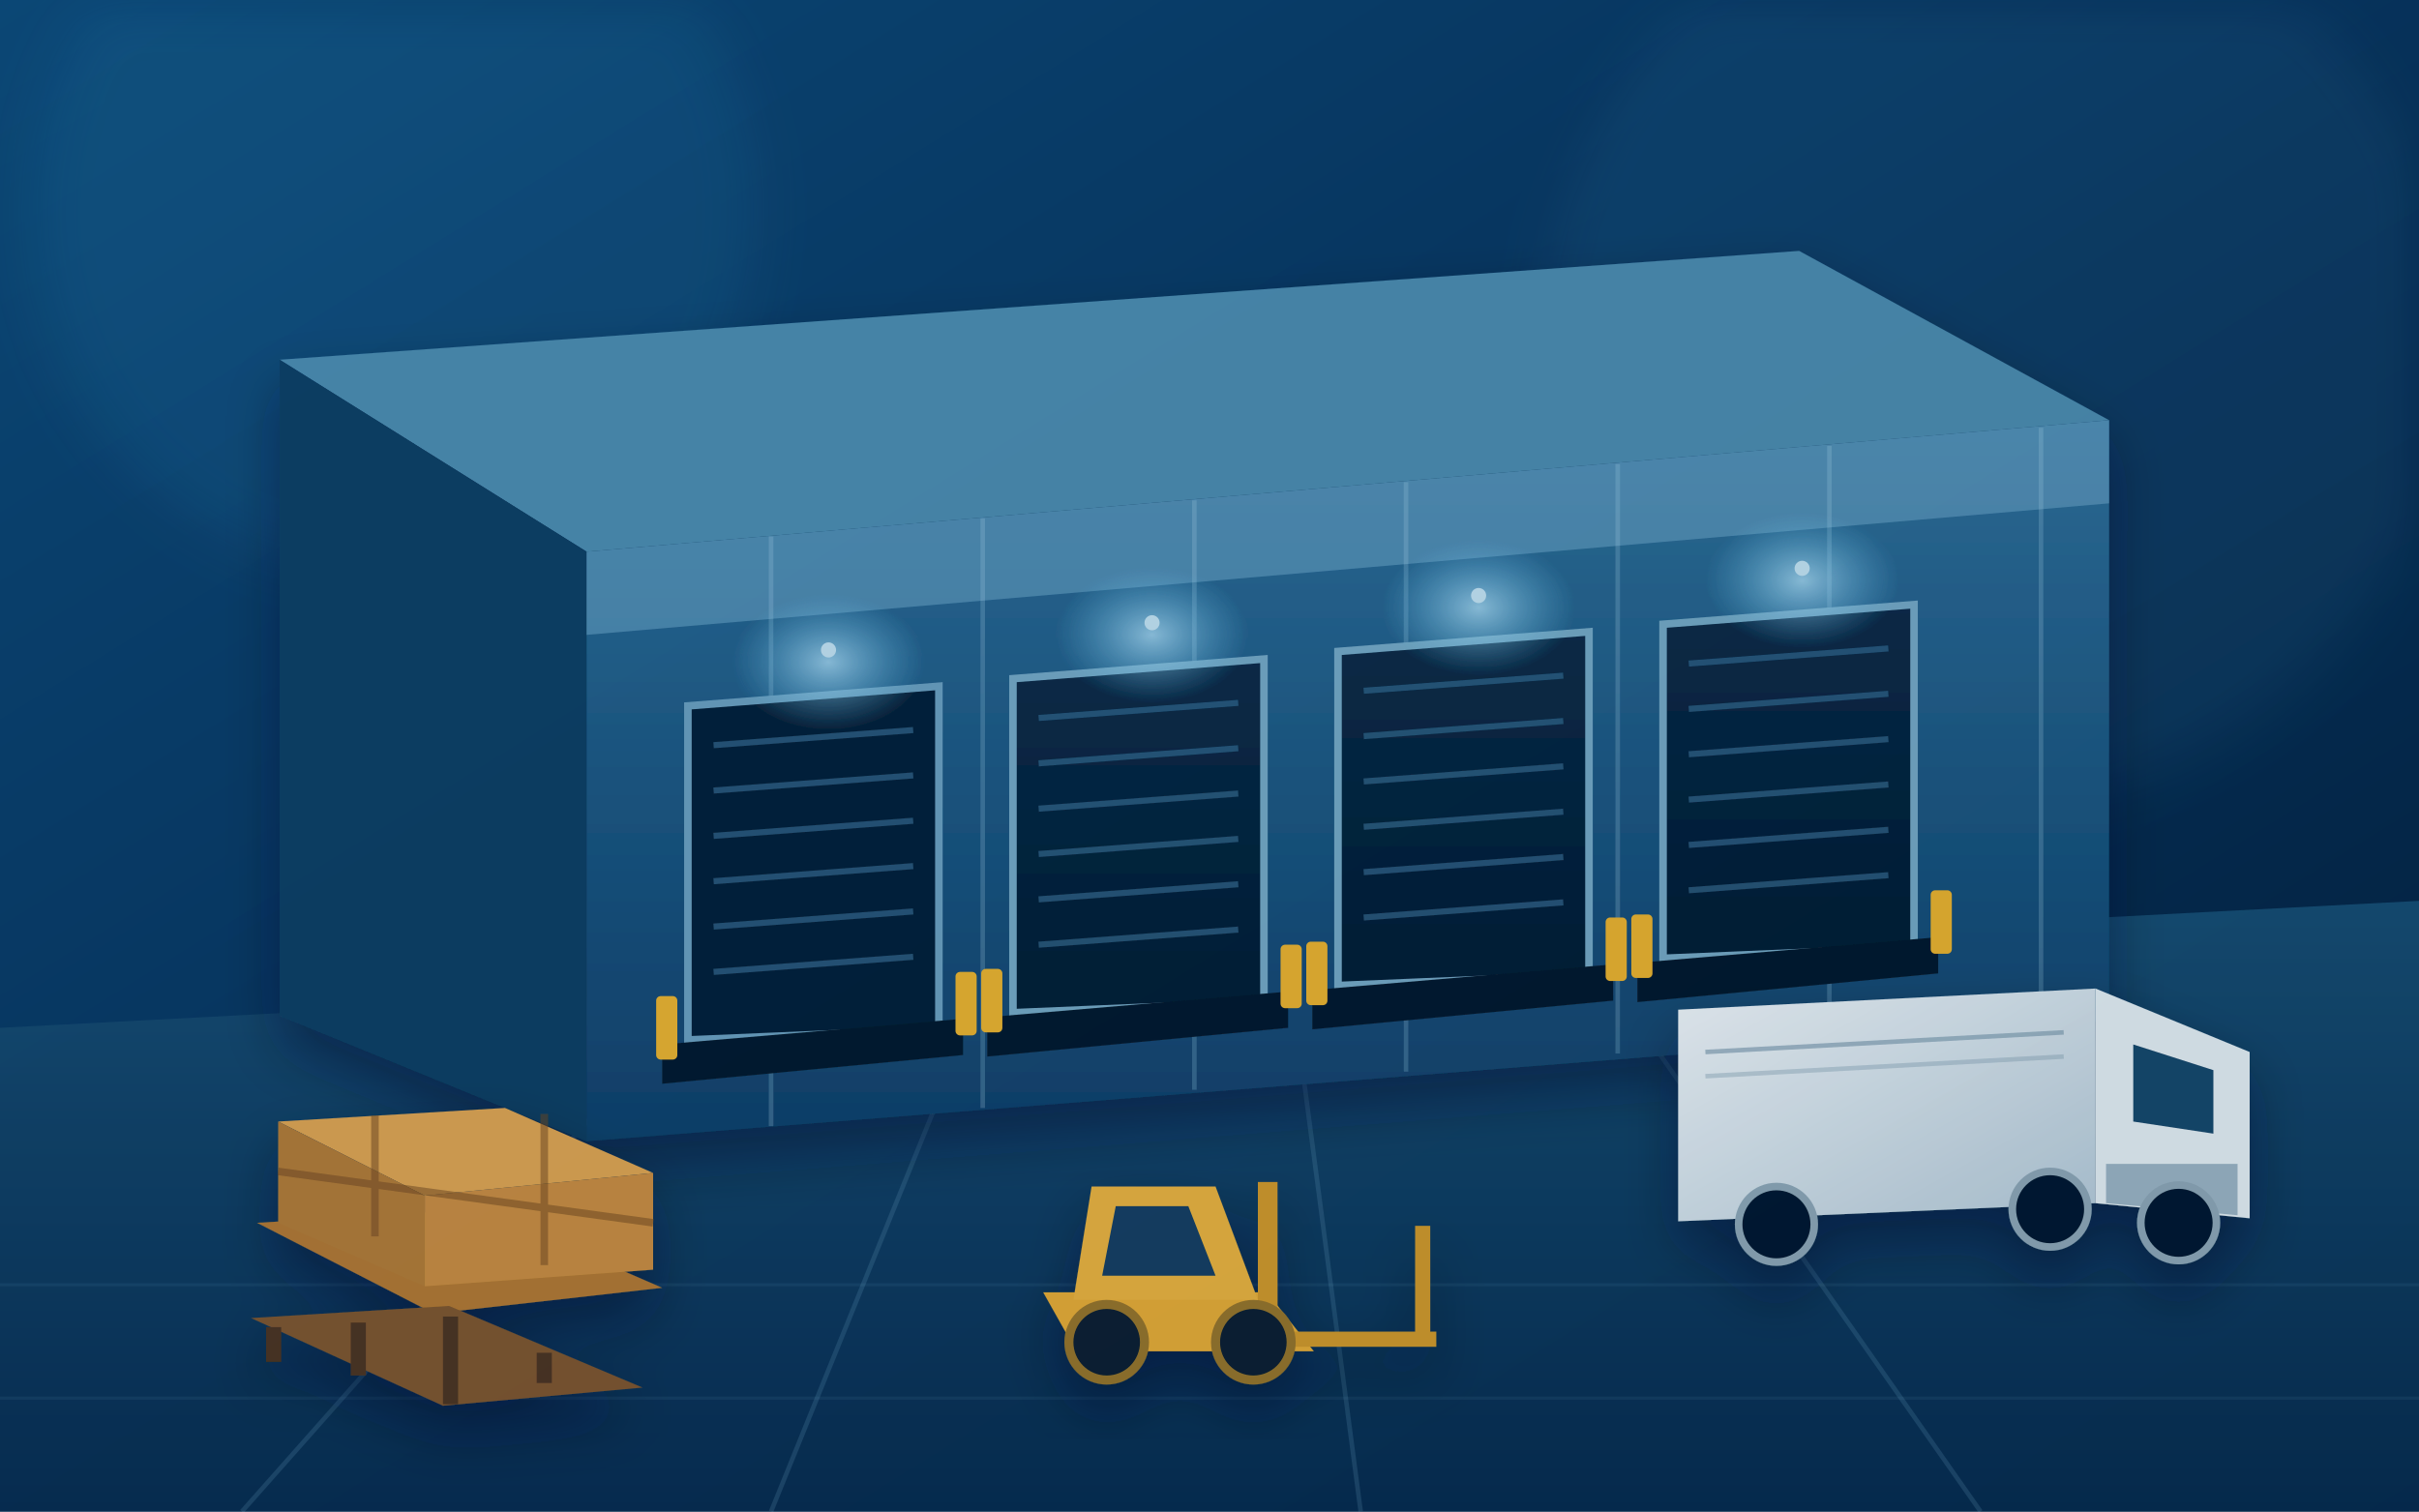
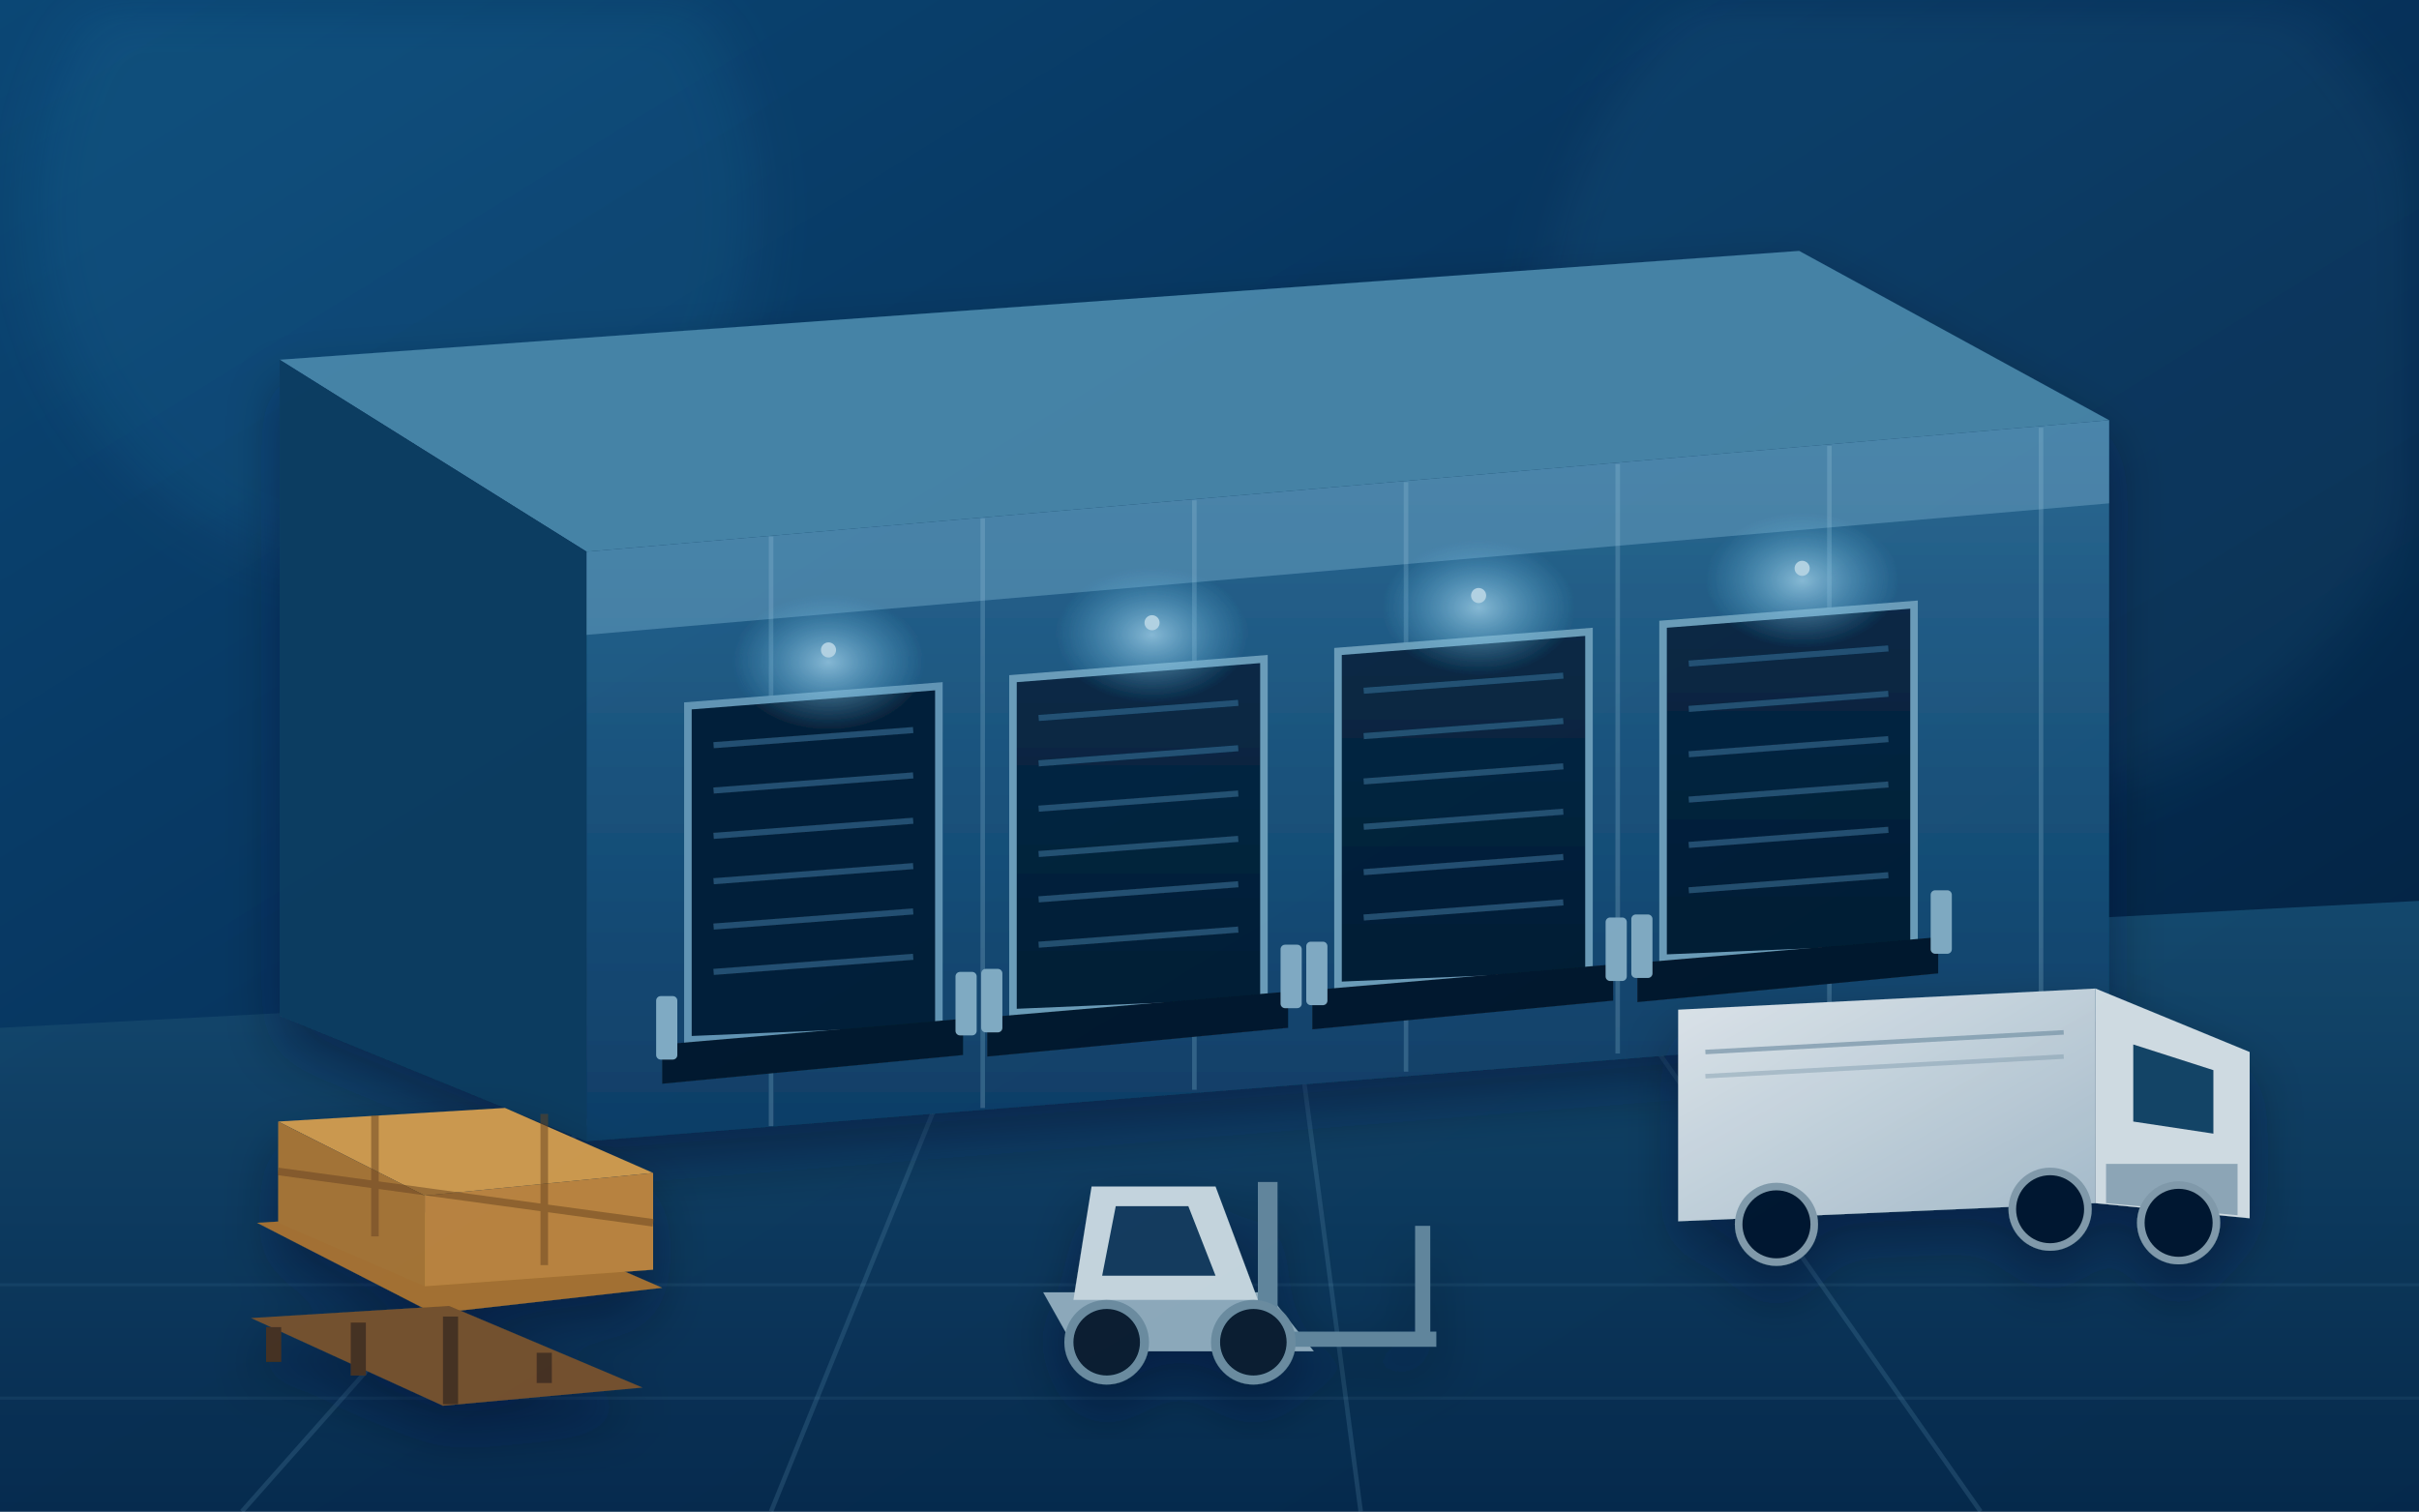
<svg xmlns="http://www.w3.org/2000/svg" viewBox="0 0 1600 1000" role="img" aria-label="Nowoczesny magazyn z dokami załadunkowymi">
  <defs>
    <linearGradient id="sky" x1="0" y1="0" x2="1" y2="1">
      <stop offset="0" stop-color="#0b4775" />
      <stop offset="0.48" stop-color="#06325b" />
      <stop offset="1" stop-color="#021d39" />
    </linearGradient>
    <linearGradient id="facade" x1="0" y1="0" x2="0" y2="1">
      <stop offset="0" stop-color="#2f7099" />
      <stop offset="0.55" stop-color="#1a547e" />
      <stop offset="1" stop-color="#103f68" />
    </linearGradient>
    <linearGradient id="floor" x1="0" y1="0" x2="0" y2="1">
      <stop offset="0" stop-color="#164d72" />
      <stop offset="1" stop-color="#062a4d" />
    </linearGradient>
    <linearGradient id="door" x1="0" y1="0" x2="0" y2="1">
      <stop offset="0" stop-color="#082844" />
      <stop offset="1" stop-color="#031a30" />
    </linearGradient>
    <linearGradient id="truck" x1="0" y1="0" x2="1" y2="1">
      <stop offset="0" stop-color="#f8fbfd" />
      <stop offset="1" stop-color="#b9cedb" />
    </linearGradient>
    <radialGradient id="lamp">
      <stop offset="0" stop-color="#b9e9ff" stop-opacity=".85" />
      <stop offset="1" stop-color="#66c4ed" stop-opacity="0" />
    </radialGradient>
    <filter id="blur">
      <feGaussianBlur stdDeviation="18" />
    </filter>
    <filter id="shadow" x="-20%" y="-20%" width="140%" height="150%">
      <feDropShadow dx="0" dy="18" stdDeviation="18" flood-color="#001226" flood-opacity=".42" />
    </filter>
  </defs>
  <rect width="1600" height="1000" fill="url(#sky)" />
  <circle cx="260" cy="140" r="240" fill="#3da5d8" opacity=".11" filter="url(#blur)" />
  <circle cx="1320" cy="230" r="300" fill="#5ab8df" opacity=".08" filter="url(#blur)" />
  <path d="M0 680 1600 596v404H0Z" fill="url(#floor)" />
  <path d="m160 1000 310-350M510 1000l150-370M900 1000 850 620M1310 1000 1040 615" stroke="#86c4e3" stroke-width="3" opacity=".17" />
  <path d="M0 850h1600M0 925h1600" stroke="#8cc9e5" stroke-width="2" opacity=".08" />
  <g filter="url(#shadow)">
    <path d="M185 238 1190 166l205 112-1007 87Z" fill="#4e8daf" />
    <path d="m185 238 203 127v390L185 672Z" fill="#0e3c61" />
    <path d="m388 365 1007-87v397L388 755Z" fill="url(#facade)" />
    <path d="m388 365 1007-87v55L388 420Z" fill="#75afd0" opacity=".52" />
    <g opacity=".24" stroke="#b5def2" stroke-width="3">
      <path d="M510 355v390M650 343v390M790 331v390M930 319v390M1070 307v390M1210 295v390M1350 283v390" />
    </g>
    <g>
      <g transform="translate(455 467)">
        <path d="M0 0 166-13v227L0 221Z" fill="#051e35" stroke="#6da1bf" stroke-width="5" />
        <path d="m17 26 132-10M17 56l132-10M17 86l132-10M17 116l132-10M17 146l132-10M17 176l132-10" stroke="#346a8e" stroke-width="4" opacity=".7" />
        <path d="M-17 224 182 207v24L-17 250Z" fill="#06192a" />
-         <rect x="-21" y="192" width="14" height="42" rx="3" fill="#f0b429" />
-         <rect x="177" y="176" width="14" height="42" rx="3" fill="#f0b429" />
+         <rect x="-21" y="192" width="14" height="42" rx="3" fill="#8fbad1" />
+         <rect x="177" y="176" width="14" height="42" rx="3" fill="#8fbad1" />
      </g>
      <g transform="translate(670 449)">
        <path d="M0 0 166-13v227L0 221Z" fill="url(#door)" stroke="#77aac5" stroke-width="5" />
        <path d="m17 26 132-10M17 56l132-10M17 86l132-10M17 116l132-10M17 146l132-10M17 176l132-10" stroke="#346a8e" stroke-width="4" opacity=".7" />
        <path d="M-17 224 182 207v24L-17 250Z" fill="#06192a" />
-         <rect x="-21" y="192" width="14" height="42" rx="3" fill="#f0b429" />
-         <rect x="177" y="176" width="14" height="42" rx="3" fill="#f0b429" />
+         <rect x="-21" y="192" width="14" height="42" rx="3" fill="#8fbad1" />
+         <rect x="177" y="176" width="14" height="42" rx="3" fill="#8fbad1" />
      </g>
      <g transform="translate(885 431)">
        <path d="M0 0 166-13v227L0 221Z" fill="url(#door)" stroke="#77aac5" stroke-width="5" />
        <path d="m17 26 132-10M17 56l132-10M17 86l132-10M17 116l132-10M17 146l132-10M17 176l132-10" stroke="#346a8e" stroke-width="4" opacity=".7" />
        <path d="M-17 224 182 207v24L-17 250Z" fill="#06192a" />
-         <rect x="-21" y="192" width="14" height="42" rx="3" fill="#f0b429" />
-         <rect x="177" y="176" width="14" height="42" rx="3" fill="#f0b429" />
+         <rect x="-21" y="192" width="14" height="42" rx="3" fill="#8fbad1" />
+         <rect x="177" y="176" width="14" height="42" rx="3" fill="#8fbad1" />
      </g>
      <g transform="translate(1100 413)">
        <path d="M0 0 166-13v227L0 221Z" fill="url(#door)" stroke="#77aac5" stroke-width="5" />
        <path d="m17 26 132-10M17 56l132-10M17 86l132-10M17 116l132-10M17 146l132-10M17 176l132-10" stroke="#346a8e" stroke-width="4" opacity=".7" />
        <path d="M-17 224 182 207v24L-17 250Z" fill="#06192a" />
-         <rect x="-21" y="192" width="14" height="42" rx="3" fill="#f0b429" />
-         <rect x="177" y="176" width="14" height="42" rx="3" fill="#f0b429" />
+         <rect x="-21" y="192" width="14" height="42" rx="3" fill="#8fbad1" />
+         <rect x="177" y="176" width="14" height="42" rx="3" fill="#8fbad1" />
      </g>
    </g>
    <g opacity=".9">
      <ellipse cx="548" cy="438" rx="64" ry="45" fill="url(#lamp)" />
      <ellipse cx="762" cy="420" rx="64" ry="45" fill="url(#lamp)" />
      <ellipse cx="978" cy="402" rx="64" ry="45" fill="url(#lamp)" />
      <ellipse cx="1192" cy="384" rx="64" ry="45" fill="url(#lamp)" />
      <circle cx="548" cy="430" r="5" fill="#d9f4ff" />
      <circle cx="762" cy="412" r="5" fill="#d9f4ff" />
      <circle cx="978" cy="394" r="5" fill="#d9f4ff" />
      <circle cx="1192" cy="376" r="5" fill="#d9f4ff" />
    </g>
  </g>
  <g transform="translate(1110 654)" filter="url(#shadow)">
    <path d="M0 14 276 0v142L0 154Z" fill="url(#truck)" />
    <path d="m276 0 102 42v110l-102-10Z" fill="#eaf2f6" />
    <path d="m301 37 53 17v42l-53-8Z" fill="#19486a" />
    <path d="M283 116h87v34l-87-8Z" fill="#9fb7c5" />
    <path d="M18 42 255 29" stroke="#7e9bad" stroke-width="3" opacity=".65" />
    <path d="M18 58 255 45" stroke="#7e9bad" stroke-width="3" opacity=".38" />
    <g fill="#03192d" stroke="#91a9b8" stroke-width="5">
      <circle cx="65" cy="156" r="25" />
      <circle cx="246" cy="146" r="25" />
      <circle cx="331" cy="155" r="25" />
    </g>
  </g>
  <g transform="translate(170 725)" filter="url(#shadow)">
    <path d="M0 84 148 75l120 52-151 17Z" fill="#b6782d" />
    <path d="M14 17 164 8l98 43-151 15Z" fill="#e4a64e" />
    <path d="M14 17v67l97 42V66Z" fill="#b77b32" />
    <path d="m111 66 151-15v64l-151 11Z" fill="#ce8d3c" />
    <path d="M78 13v80M190 12v100M14 50l248 34" stroke="#714417" stroke-width="5" opacity=".5" />
    <path d="M-4 147 127 139l128 54-132 12Z" fill="#81552a" />
    <path d="M11 153v23M67 150v35M128 146v58M190 170v20" stroke="#4e321c" stroke-width="10" />
  </g>
  <g transform="translate(690 762)" filter="url(#shadow)">
-     <path d="M0 93h148l31 39H22Z" fill="#ecad31" />
-     <path d="M32 23h82l28 75H20Z" fill="#efb43b" />
+     <path d="M0 93h148l31 39H22Z" fill="#9db9c9" />
+     <path d="M32 23h82l28 75H20Z" fill="#dce9ef" />
    <path d="M48 36h48l18 46H39Z" fill="#123e60" />
-     <path d="M142 20h13v114h-13zM155 119h105v10H155zM246 49h10v77h-10z" fill="#d69a27" />
-     <g fill="#071b2d" stroke="#9a7428" stroke-width="6">
+     <path d="M142 20h13v114h-13zM155 119h105v10H155zM246 49h10v77h-10z" fill="#6d91a7" />
+     <g fill="#071b2d" stroke="#7898aa" stroke-width="6">
      <circle cx="42" cy="126" r="25" />
      <circle cx="139" cy="126" r="25" />
    </g>
  </g>
  <rect width="1600" height="1000" fill="url(#sky)" opacity=".12" />
</svg>
